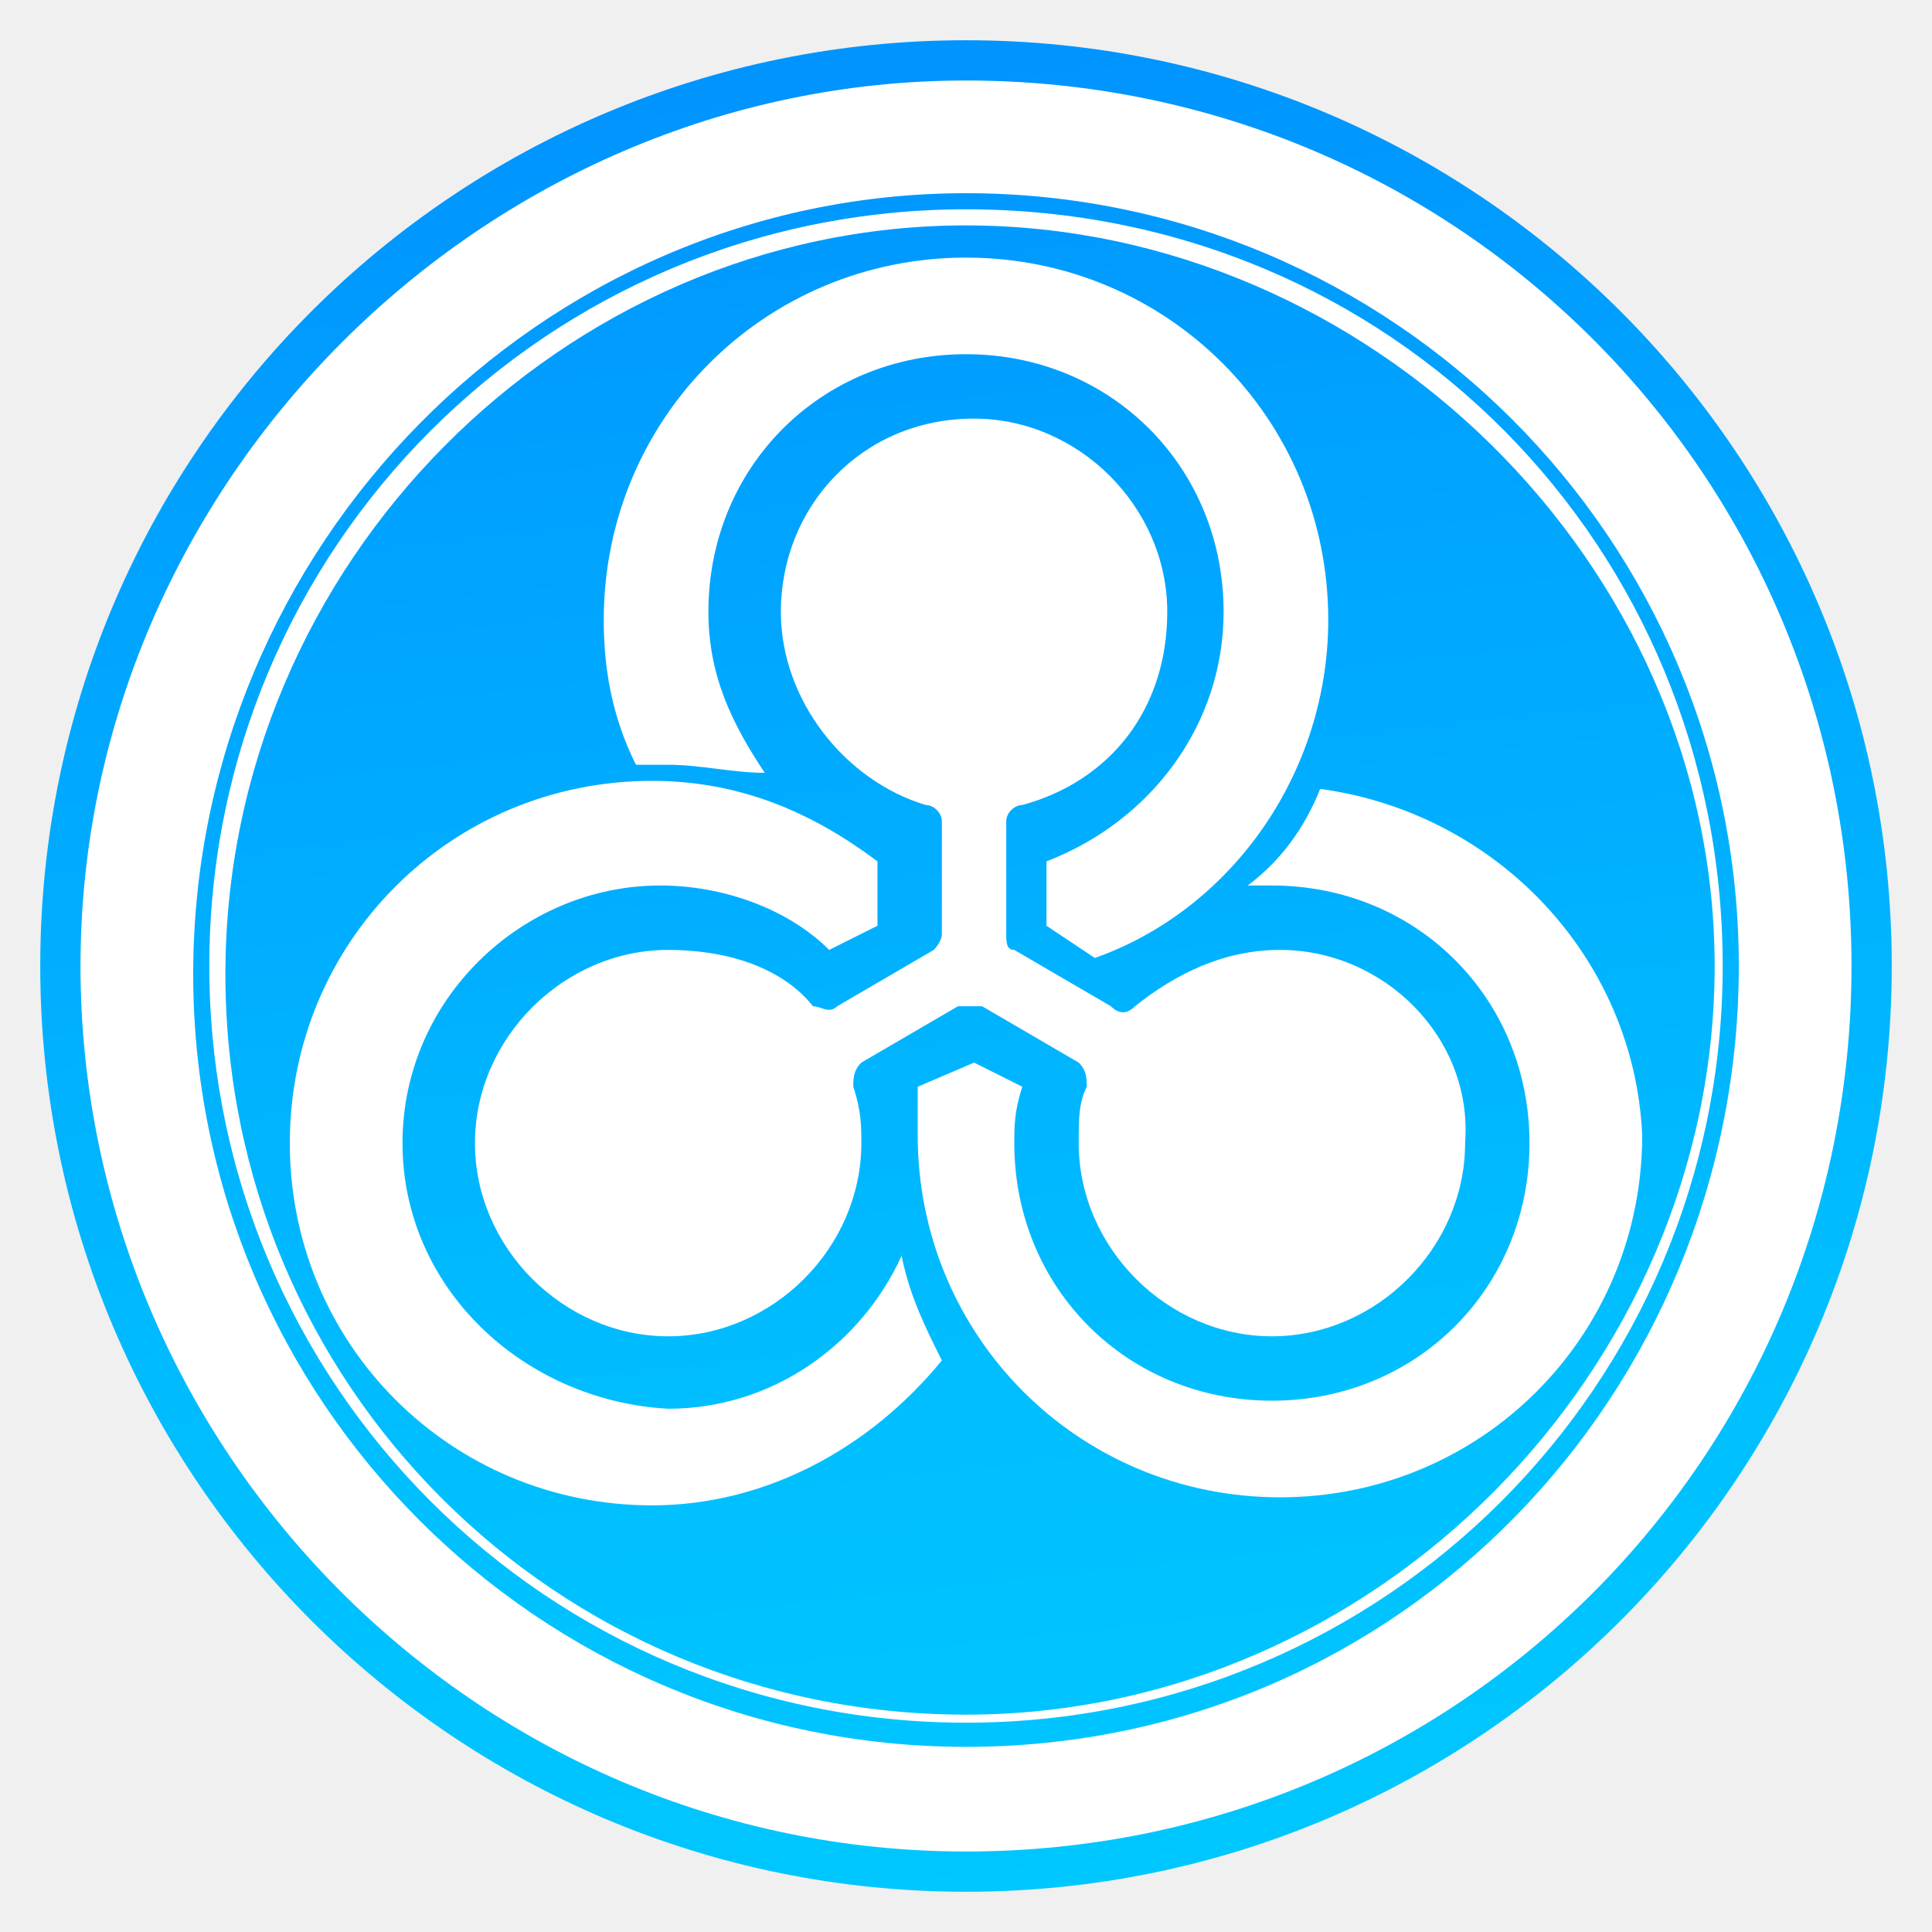
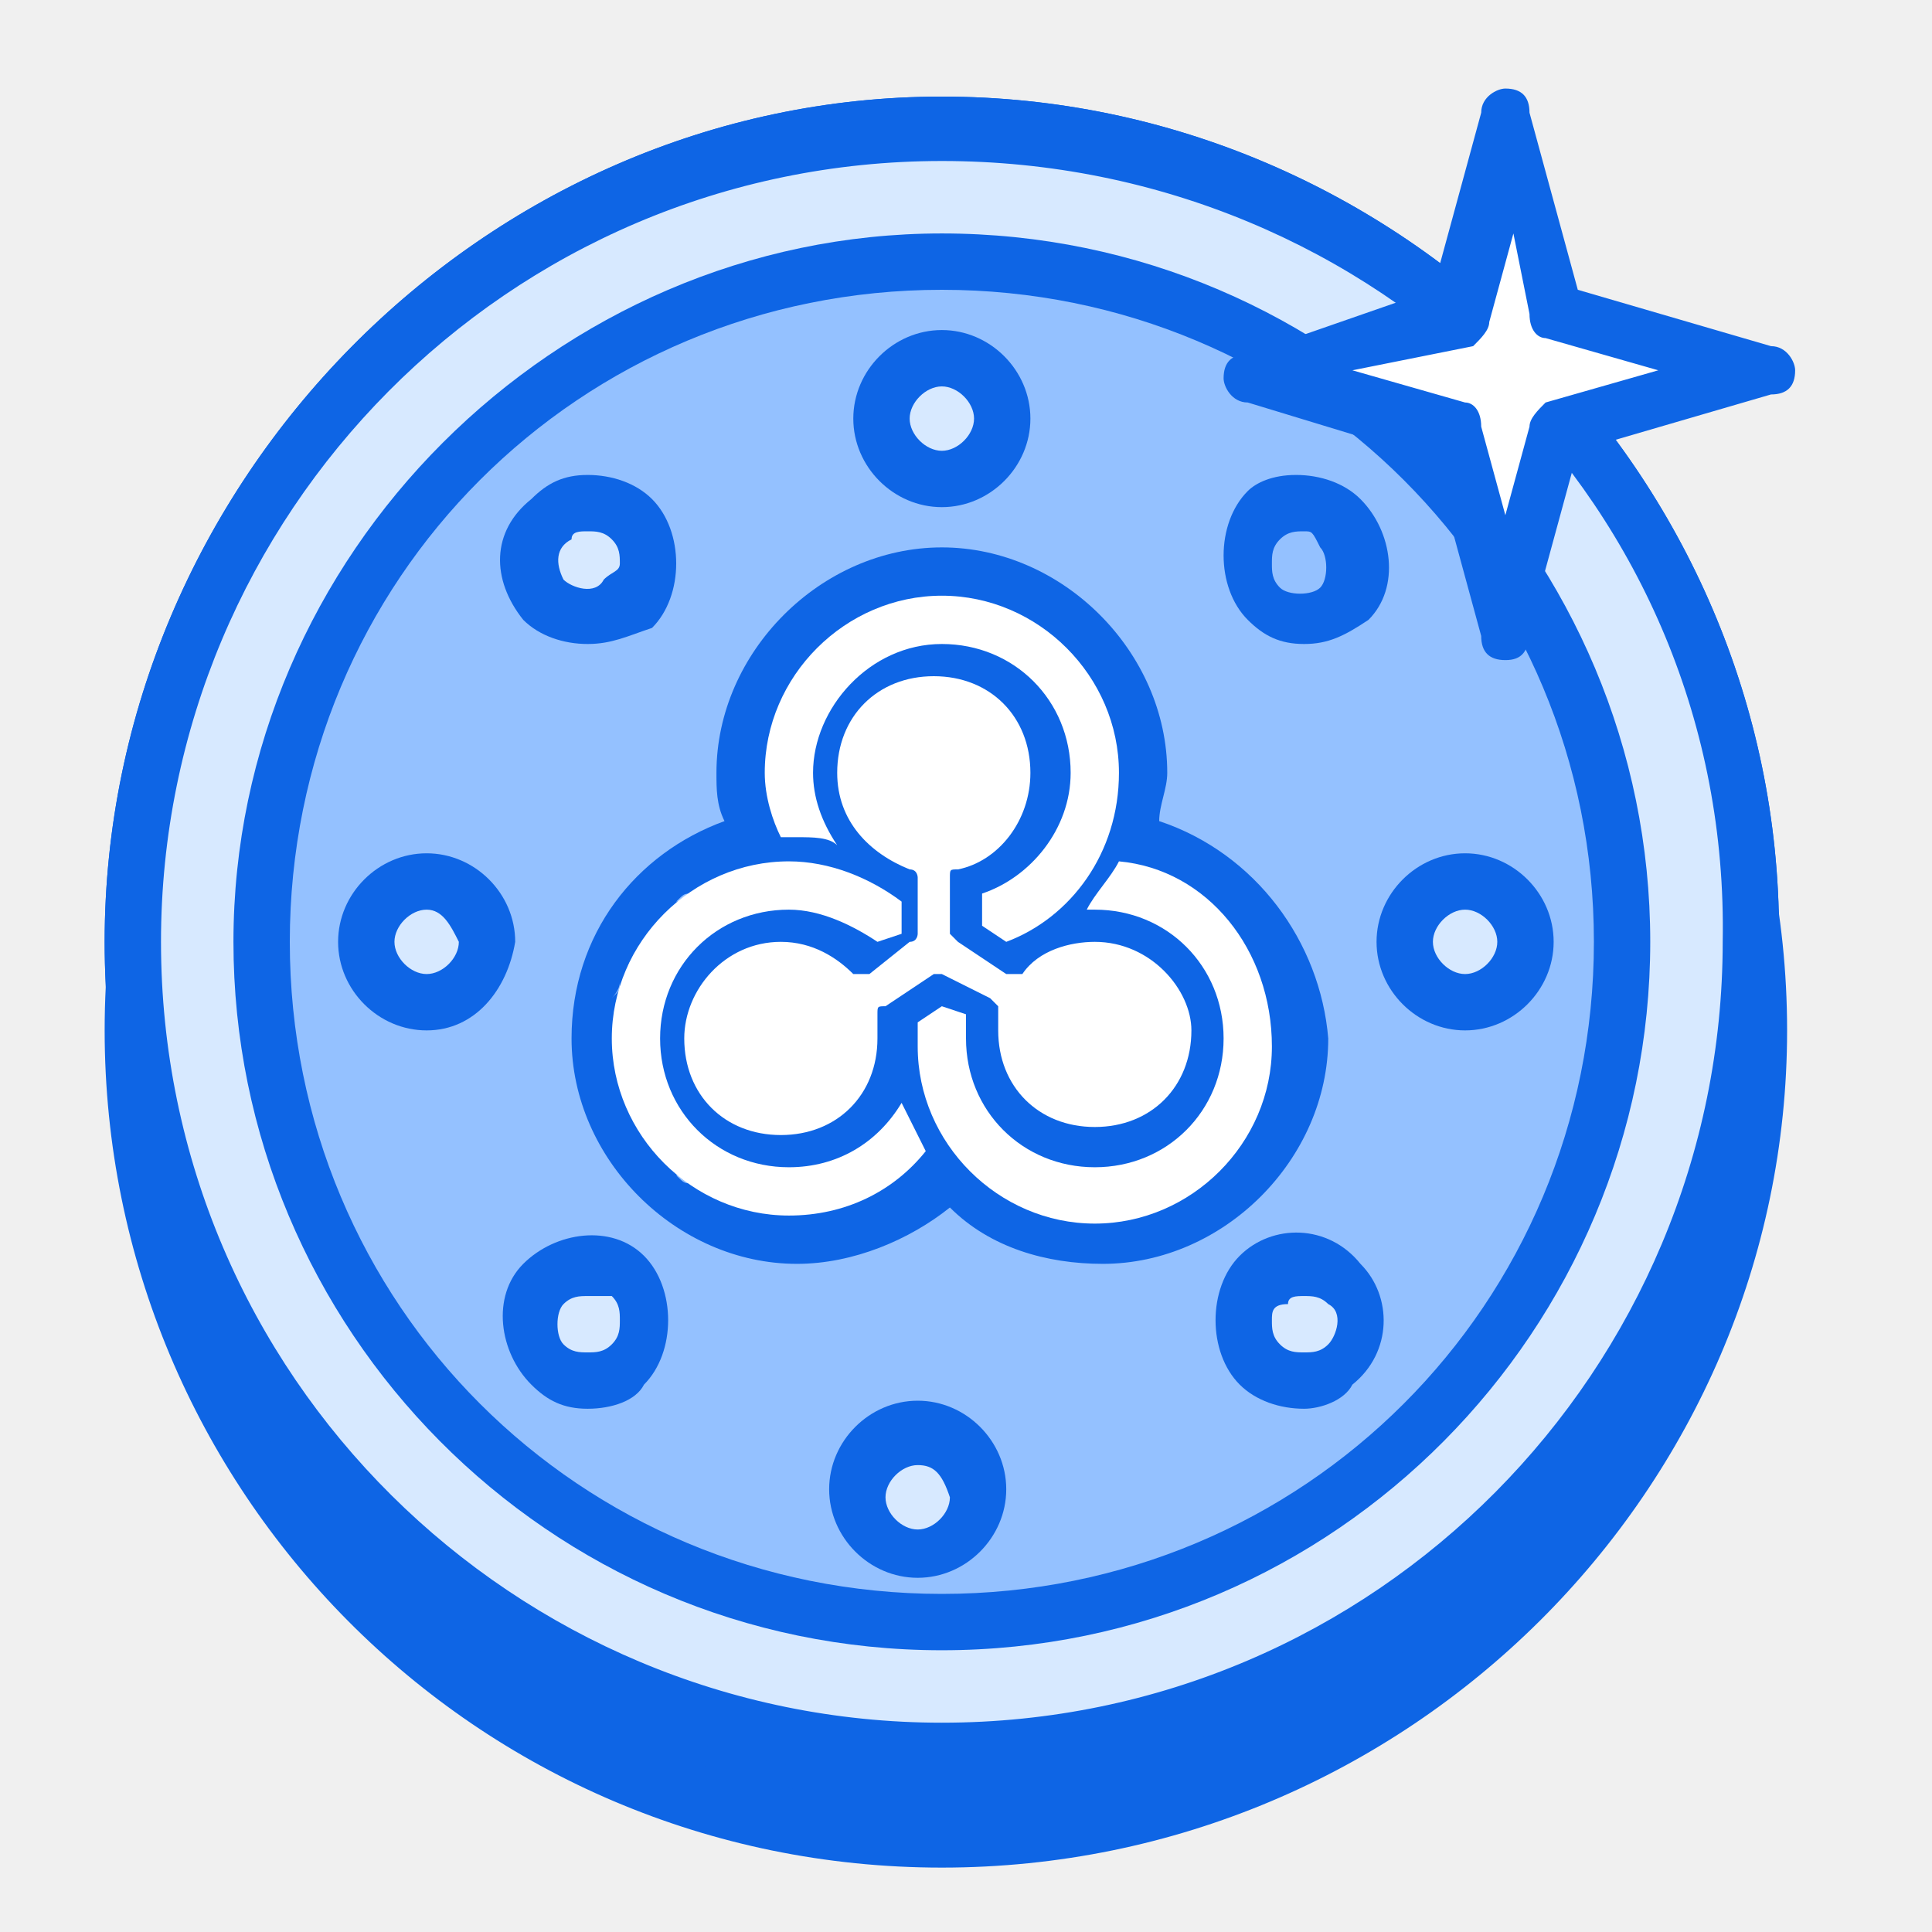
<svg xmlns="http://www.w3.org/2000/svg" version="1.1" id="ic_zpiv" x="0px" y="0px" viewBox="0 0 24 24" style="enable-background:new 0 0 24 24;" xml:space="preserve">
  <style type="text/css">
- 	.st0{fill:url(#SVGID_1_);}
+ 	.st0{fill:#0E65E5;}
	.st1{fill:#FFFFFF;}
+ 	.st2{fill:#D7E9FF;}
+ 	.st3{fill:#94C1FF;}
</style>
-   <linearGradient id="SVGID_1_" gradientUnits="userSpaceOnUse" x1="13.274" y1="23.493" x2="10.845" y2="0.844">
-     <stop offset="0" style="stop-color:#00C7FF" />
-     <stop offset="0.281" style="stop-color:#00BEFF" />
-     <stop offset="0.746" style="stop-color:#00A4FF" />
-     <stop offset="0.994" style="stop-color:#0094FF" />
-   </linearGradient>
-   <circle class="st0" cx="12" cy="12" r="11.5" />
  <g>
-     <path class="st1" d="M15.9,11.8c-0.7,0-1.3,0.3-1.8,0.7c-0.1,0.1-0.2,0.1-0.3,0l-1.2-0.7c-0.1,0-0.1-0.1-0.1-0.2l0-1.4   c0-0.1,0.1-0.2,0.2-0.2c1.1-0.3,1.8-1.2,1.8-2.4c0-1.3-1.1-2.4-2.4-2.4c-1.4,0-2.4,1.1-2.4,2.4c0,1.1,0.8,2.1,1.8,2.4   c0.1,0,0.2,0.1,0.2,0.2l0,1.4c0,0.1-0.1,0.2-0.1,0.2l-1.2,0.7c-0.1,0.1-0.2,0-0.3,0c-0.4-0.5-1.1-0.7-1.8-0.7   c-1.3,0-2.4,1.1-2.4,2.4c0,1.3,1.1,2.4,2.4,2.4c1.3,0,2.4-1.1,2.4-2.4c0-0.2,0-0.4-0.1-0.7c0-0.1,0-0.2,0.1-0.3l1.2-0.7   c0.1,0,0.2,0,0.3,0l1.2,0.7c0.1,0.1,0.1,0.2,0.1,0.3c-0.1,0.2-0.1,0.4-0.1,0.7c0,1.3,1.1,2.4,2.4,2.4c1.3,0,2.4-1.1,2.4-2.4   C18.3,12.9,17.2,11.8,15.9,11.8z" />
-     <path class="st1" d="M11.2,15.6c-0.5,1.1-1.6,1.9-2.9,1.9C6.5,17.4,5,16,5,14.2C5,12.4,6.5,11,8.2,11c0.8,0,1.6,0.3,2.1,0.8   l0.6-0.3l0-0.8c-0.8-0.6-1.7-1-2.8-1c-2.5,0-4.5,2-4.5,4.5s2,4.5,4.5,4.5c1.4,0,2.7-0.7,3.6-1.8C11.5,16.5,11.3,16.1,11.2,15.6z" />
-     <path class="st1" d="M12,3.2c-2.5,0-4.5,2-4.5,4.5c0,0.6,0.1,1.2,0.4,1.8c0.1,0,0.2,0,0.4,0c0.4,0,0.8,0.1,1.2,0.1   C9.1,9,8.8,8.4,8.8,7.6c0-1.8,1.4-3.2,3.2-3.2c1.8,0,3.2,1.4,3.2,3.2c0,1.4-0.9,2.6-2.2,3.1l0,0.8l0.6,0.4c1.7-0.6,2.9-2.3,2.9-4.2   C16.5,5.2,14.5,3.2,12,3.2z" />
-     <path class="st1" d="M16.4,9.8c-0.2,0.5-0.5,0.9-0.9,1.2c0.1,0,0.2,0,0.3,0c1.8,0,3.2,1.4,3.2,3.2c0,1.8-1.4,3.2-3.2,3.2   c-1.8,0-3.2-1.4-3.2-3.2c0-0.2,0-0.4,0.1-0.7l-0.6-0.3l-0.7,0.3c0,0.2,0,0.4,0,0.6c0,2.5,2,4.5,4.5,4.5c2.5,0,4.5-2,4.5-4.5   C20.3,11.9,18.6,10.1,16.4,9.8z" />
+     <path class="st0" d="M21.8,12.8c0,5.6-4.5,10.1-10.1,10.1S1.6,18.4,1.6,12.8S6.1,2.7,11.7,2.7C17.3,2.7,21.8,7.2,21.8,12.8z" />
+     <path class="st0" d="M11.7,23.2c-5.8,0-10.4-4.7-10.4-10.4C1.3,7,6,2.3,11.7,2.3S22.2,7,22.2,12.8C22.2,18.5,17.5,23.2,11.7,23.2z    M11.7,3C6.3,3,2,7.4,2,12.7c0,5.4,4.4,9.7,9.7,9.7c5.4,0,9.7-4.4,9.7-9.7C21.5,7.4,17.1,3,11.7,3z" />
+     <path class="st1" d="M21.8,11.7c0,5.6-4.5,10.1-10.1,10.1S1.6,17.3,1.6,11.7S6.1,1.6,11.7,1.6C17.3,1.6,21.8,6.1,21.8,11.7z" />
+     <path class="st0" d="M11.7,22.1c-5.8,0-10.4-4.7-10.4-10.4S6,1.2,11.7,1.2s10.4,4.7,10.4,10.4S17.5,22.1,11.7,22.1z M11.7,2   C6.3,2,2,6.4,2,11.7c0,5.4,4.4,9.7,9.7,9.7c5.4,0,9.7-4.4,9.7-9.7C21.5,6.3,17.1,2,11.7,2z" />
+     <path class="st2" d="M21.8,11.7c0,5.6-4.5,10.1-10.1,10.1S1.6,17.3,1.6,11.7S6.1,1.6,11.7,1.6C17.3,1.6,21.8,6.1,21.8,11.7z" />
+     <path class="st0" d="M11.7,22.1c-5.8,0-10.4-4.7-10.4-10.4S6,1.2,11.7,1.2s10.4,4.7,10.4,10.4S17.5,22.1,11.7,22.1z M11.7,2   C6.3,2,2,6.4,2,11.7c0,5.4,4.4,9.7,9.7,9.7c5.4,0,9.7-4.4,9.7-9.7C21.5,6.3,17.1,2,11.7,2z" />
+     <path class="st3" d="M20.2,11.7c0,4.7-3.8,8.5-8.5,8.5s-8.5-3.8-8.5-8.5S7,3.2,11.7,3.2C16.4,3.2,20.2,7,20.2,11.7z" />
+     <path class="st0" d="M11.7,20.5c-4.9,0-8.8-4-8.8-8.8s4-8.8,8.8-8.8c4.9,0,8.8,4,8.8,8.8S16.6,20.5,11.7,20.5z M11.7,3.6   c-4.5,0-8.1,3.6-8.1,8.1s3.6,8.1,8.1,8.1s8.1-3.6,8.1-8.1S16.2,3.6,11.7,3.6z" />
+     <path class="st3" d="M14,10.7l-1.1,1.1" />
+     <path class="st3" d="M14,11.9l-1.1-1.1" />
+     <path class="st3" d="M10.8,10.7l-1.1,1.1" />
+     <path class="st3" d="M10.8,11.9l-1.1-1.1" />
+     <path class="st2" d="M12.5,5.2c0,0.4-0.3,0.7-0.7,0.7s-0.7-0.3-0.7-0.7c0-0.4,0.3-0.7,0.7-0.7C12.1,4.5,12.5,4.8,12.5,5.2z" />
+     <path class="st0" d="M11.7,6.3c-0.6,0-1.1-0.5-1.1-1.1s0.5-1.1,1.1-1.1s1.1,0.5,1.1,1.1S12.3,6.3,11.7,6.3z M11.7,4.8   c-0.2,0-0.4,0.2-0.4,0.4c0,0.2,0.2,0.4,0.4,0.4s0.4-0.2,0.4-0.4C12.1,5,11.9,4.8,11.7,4.8z" />
+     <path class="st2" d="M12.1,18.5c0,0.4-0.3,0.7-0.7,0.7s-0.7-0.3-0.7-0.7c0-0.4,0.3-0.7,0.7-0.7S12.1,18.1,12.1,18.5z" />
+     <path class="st0" d="M11.4,19.6c-0.6,0-1.1-0.5-1.1-1.1s0.5-1.1,1.1-1.1s1.1,0.5,1.1,1.1C12.5,19.1,12,19.6,11.4,19.6z M11.4,18.2   c-0.2,0-0.4,0.2-0.4,0.4c0,0.2,0.2,0.4,0.4,0.4s0.4-0.2,0.4-0.4C11.7,18.3,11.6,18.2,11.4,18.2z" />
+     <path class="st2" d="M6,11.7c0,0.4-0.3,0.7-0.7,0.7c-0.4,0-0.7-0.3-0.7-0.7S4.9,11,5.3,11C5.7,11,6,11.3,6,11.7z" />
+     <path class="st0" d="M5.3,12.8c-0.6,0-1.1-0.5-1.1-1.1s0.5-1.1,1.1-1.1s1.1,0.5,1.1,1.1C6.3,12.3,5.9,12.8,5.3,12.8z M5.3,11.3   c-0.2,0-0.4,0.2-0.4,0.4s0.2,0.4,0.4,0.4c0.2,0,0.4-0.2,0.4-0.4C5.6,11.5,5.5,11.3,5.3,11.3z" />
+     <path class="st2" d="M18.9,11.7c0,0.4-0.3,0.7-0.7,0.7c-0.4,0-0.7-0.3-0.7-0.7s0.3-0.7,0.7-0.7C18.6,11,18.9,11.3,18.9,11.7z" />
+     <path class="st0" d="M18.2,12.8c-0.6,0-1.1-0.5-1.1-1.1s0.5-1.1,1.1-1.1s1.1,0.5,1.1,1.1S18.8,12.8,18.2,12.8z M18.2,11.3   c-0.2,0-0.4,0.2-0.4,0.4s0.2,0.4,0.4,0.4s0.4-0.2,0.4-0.4S18.4,11.3,18.2,11.3z" />
+     <path class="st2" d="M7.8,6.5c-0.3-0.3-0.7-0.3-1,0s-0.3,0.7,0,1s0.7,0.3,1,0C8.1,7.2,8.1,6.7,7.8,6.5z" />
+     <path class="st0" d="M7.3,8C7,8,6.7,7.9,6.5,7.7C6.1,7.2,6.1,6.6,6.6,6.2C6.8,6,7,5.9,7.3,5.9S7.9,6,8.1,6.2C8.3,6.4,8.4,6.7,8.4,7   S8.3,7.6,8.1,7.8C7.8,7.9,7.6,8,7.3,8z M7.3,6.6c-0.1,0-0.2,0-0.2,0.1C6.9,6.8,6.9,7,7,7.2c0.1,0.1,0.4,0.2,0.5,0   C7.6,7.1,7.7,7.1,7.7,7s0-0.2-0.1-0.3C7.5,6.6,7.4,6.6,7.3,6.6L7.3,6.6z" />
+     <path class="st2" d="M16.7,15.9c-0.3-0.3-0.7-0.3-1,0c-0.3,0.3-0.3,0.7,0,1c0.3,0.3,0.7,0.3,1,0C16.9,16.7,17,16.2,16.7,15.9z" />
+     <path class="st0" d="M16.2,17.5C16.2,17.5,16.1,17.5,16.2,17.5c-0.3,0-0.6-0.1-0.8-0.3c-0.2-0.2-0.3-0.5-0.3-0.8s0.1-0.6,0.3-0.8   c0.4-0.4,1.1-0.4,1.5,0.1l0,0c0.4,0.4,0.4,1.1-0.1,1.5C16.7,17.4,16.4,17.5,16.2,17.5z M16.2,16.1c-0.1,0-0.2,0-0.2,0.1   c-0.2,0-0.2,0.1-0.2,0.2s0,0.2,0.1,0.3c0.1,0.1,0.2,0.1,0.3,0.1c0.1,0,0.2,0,0.3-0.1c0.1-0.1,0.2-0.4,0-0.5   C16.4,16.1,16.3,16.1,16.2,16.1z" />
+     <path class="st2" d="M7.8,15.9c-0.3-0.3-0.7-0.3-1,0s-0.3,0.7,0,1s0.7,0.3,1,0C8.1,16.6,8.1,16.2,7.8,15.9z" />
+     <path class="st0" d="M7.3,17.5c-0.3,0-0.5-0.1-0.7-0.3c-0.4-0.4-0.5-1.1-0.1-1.5c0.4-0.4,1.1-0.5,1.5-0.1c0.2,0.2,0.3,0.5,0.3,0.8   S8.2,17,8,17.2C7.9,17.4,7.6,17.5,7.3,17.5L7.3,17.5z M7.3,16.1c-0.1,0-0.2,0-0.3,0.1c-0.1,0.1-0.1,0.4,0,0.5s0.2,0.1,0.3,0.1   c0.1,0,0.2,0,0.3-0.1l0,0c0.1-0.1,0.1-0.2,0.1-0.3c0-0.1,0-0.2-0.1-0.3C7.5,16.1,7.4,16.1,7.3,16.1z" />
+     <path class="st3" d="M16.7,6.4c-0.3-0.3-0.7-0.3-1,0c-0.3,0.3-0.3,0.7,0,1s0.7,0.3,1,0C17,7.1,16.9,6.7,16.7,6.4z" />
+     <path class="st0" d="M16.2,8c-0.3,0-0.5-0.1-0.7-0.3c-0.2-0.2-0.3-0.5-0.3-0.8s0.1-0.6,0.3-0.8c0.1-0.1,0.3-0.2,0.6-0.2   c0.3,0,0.6,0.1,0.8,0.3c0.4,0.4,0.5,1.1,0.1,1.5C16.7,7.9,16.5,8,16.2,8z M16.7,7.4L16.7,7.4L16.7,7.4z M16.2,6.6L16.2,6.6   c-0.1,0-0.2,0-0.3,0.1c-0.1,0.1-0.1,0.2-0.1,0.3s0,0.2,0.1,0.3c0.1,0.1,0.4,0.1,0.5,0s0.1-0.4,0-0.5C16.3,6.6,16.3,6.6,16.2,6.6z" />
+     <path class="st1" d="M19.4,3.9L22,4.7l-2.6,0.8l-0.6,2.4l-0.6-2.4l-2.6-0.8l2.6-0.8l0.6-2.4L19.4,3.9z" />
+     <path class="st0" d="M18.7,8.2L18.7,8.2c-0.2,0-0.3-0.1-0.3-0.3l-0.6-2.2L15.5,5c-0.2,0-0.3-0.2-0.3-0.3c0-0.2,0.1-0.3,0.3-0.3   l2.3-0.8l0.6-2.2c0-0.2,0.2-0.3,0.3-0.3l0,0c0.2,0,0.3,0.1,0.3,0.3l0.6,2.2L22,4.3c0.2,0,0.3,0.2,0.3,0.3c0,0.2-0.1,0.3-0.3,0.3   l-2.4,0.7L19,7.8C19,8.1,18.9,8.2,18.7,8.2z M16.8,4.6L18.2,5c0.1,0,0.2,0.1,0.2,0.3l0.3,1.1L19,5.3c0-0.1,0.1-0.2,0.2-0.3l1.4-0.4   l-1.4-0.4c-0.1,0-0.2-0.1-0.2-0.3l-0.2-1L18.5,4c0,0.1-0.1,0.2-0.2,0.3L16.8,4.6z" />
+     <path class="st0" d="M14.4,10.2c0-0.2,0.1-0.4,0.1-0.6c0-1.5-1.3-2.8-2.8-2.8S8.9,8.1,8.9,9.6c0,0.2,0,0.4,0.1,0.6   c-1.1,0.4-1.9,1.4-1.9,2.7c0,1.5,1.3,2.8,2.8,2.8c0.7,0,1.4-0.3,1.9-0.7c0.5,0.5,1.2,0.7,1.9,0.7c1.5,0,2.8-1.3,2.8-2.8   C16.4,11.7,15.6,10.6,14.4,10.2z M8.6,11.1c-0.1,0-0.1,0.1-0.2,0.1C8.5,11.1,8.5,11.1,8.6,11.1z M8,11.7c0-0.1,0.1-0.1,0.1-0.2   C8.1,11.5,8,11.6,8,11.7c-0.1,0.1-0.1,0.2-0.2,0.3C7.9,11.8,7.9,11.8,8,11.7z M7.7,12.2c0,0.1,0,0.1-0.1,0.2   C7.6,12.4,7.7,12.3,7.7,12.2z M7.6,13.4c0,0.1,0,0.1,0.1,0.2C7.7,13.5,7.6,13.4,7.6,13.4z M8,14.2c-0.1-0.1-0.1-0.2-0.2-0.3   C7.9,14,7.9,14.1,8,14.2c0,0.1,0.1,0.1,0.1,0.2C8.1,14.3,8,14.2,8,14.2z M8.2,14.4c0,0.1,0.1,0.1,0.2,0.2   C8.3,14.5,8.2,14.5,8.2,14.4z M8.4,14.6c0.1,0,0.1,0.1,0.2,0.1C8.5,14.7,8.5,14.7,8.4,14.6z M10.8,14.9c0.1-0.1,0.3-0.2,0.4-0.3   l0.1-0.1l0,0l-0.1,0.1C11.1,14.7,10.9,14.8,10.8,14.9z" />
+     <g>
+       <g>
+         <path class="st1" d="M13.6,11.7c-0.3,0-0.7,0.1-0.9,0.4c0,0-0.1,0-0.2,0l-0.6-0.4l-0.1-0.1v-0.7c0-0.1,0-0.1,0.1-0.1     c0.5-0.1,0.9-0.6,0.9-1.2c0-0.7-0.5-1.2-1.2-1.2s-1.2,0.5-1.2,1.2c0,0.6,0.4,1,0.9,1.2c0.1,0,0.1,0.1,0.1,0.1v0.7     c0,0,0,0.1-0.1,0.1l-0.5,0.4c0,0-0.1,0-0.2,0c-0.2-0.2-0.5-0.4-0.9-0.4c-0.7,0-1.2,0.6-1.2,1.2c0,0.7,0.5,1.2,1.2,1.2     s1.2-0.5,1.2-1.2c0-0.1,0-0.2,0-0.3s0-0.1,0.1-0.1l0.6-0.4h0.1l0.6,0.3l0.1,0.1c0,0.1,0,0.2,0,0.3c0,0.7,0.5,1.2,1.2,1.2     s1.2-0.5,1.2-1.2C14.8,12.3,14.3,11.7,13.6,11.7z" />
+       </g>
+       <g>
+         <path class="st1" d="M11.2,13.7c-0.3,0.5-0.8,0.8-1.4,0.8c-0.9,0-1.6-0.7-1.6-1.6c0-0.9,0.7-1.6,1.6-1.6c0.4,0,0.8,0.2,1.1,0.4     l0.3-0.1v-0.4c-0.4-0.3-0.9-0.5-1.4-0.5c-1.2,0-2.2,1-2.2,2.2s1,2.2,2.2,2.2c0.7,0,1.3-0.3,1.7-0.8     C11.4,14.1,11.3,13.9,11.2,13.7z" />
+       </g>
+       <g>
+         <path class="st1" d="M11.7,7.4c-1.2,0-2.2,1-2.2,2.2c0,0.3,0.1,0.6,0.2,0.8c0.1,0,0.1,0,0.2,0c0.2,0,0.4,0,0.5,0.1     c-0.2-0.3-0.3-0.6-0.3-0.9c0-0.8,0.7-1.6,1.6-1.6s1.6,0.7,1.6,1.6c0,0.7-0.5,1.3-1.1,1.5v0.4l0.3,0.2c0.8-0.3,1.4-1.1,1.4-2.1     C13.9,8.4,12.9,7.4,11.7,7.4z" />
+       </g>
+       <g>
+         <path class="st1" d="M13.9,10.7c-0.1,0.2-0.3,0.4-0.4,0.6h0.1c0.9,0,1.6,0.7,1.6,1.6c0,0.9-0.7,1.6-1.6,1.6     c-0.9,0-1.6-0.7-1.6-1.6c0-0.1,0-0.2,0-0.3l-0.3-0.1l-0.3,0.2c0,0.1,0,0.2,0,0.3c0,1.2,1,2.2,2.2,2.2s2.2-1,2.2-2.2     S15,10.8,13.9,10.7z" />
+       </g>
+     </g>
  </g>
-   <path class="st1" d="M12,1C6,1,1,6,1,12s4.9,11,11,11s11-4.9,11-11S18.1,1,12,1z M12,21.7c-5.3,0-9.6-4.3-9.6-9.6S6.7,2.4,12,2.4  s9.6,4.3,9.6,9.6S17.4,21.7,12,21.7z" />
-   <path class="st1" d="M12,2.6c-5.2,0-9.4,4.2-9.4,9.4s4.2,9.4,9.4,9.4s9.4-4.2,9.4-9.4S17.3,2.6,12,2.6z M12,21.3  c-5.1,0-9.2-4.1-9.2-9.2S7,2.8,12,2.8S21.3,7,21.3,12S17.1,21.3,12,21.3z" />
</svg>
